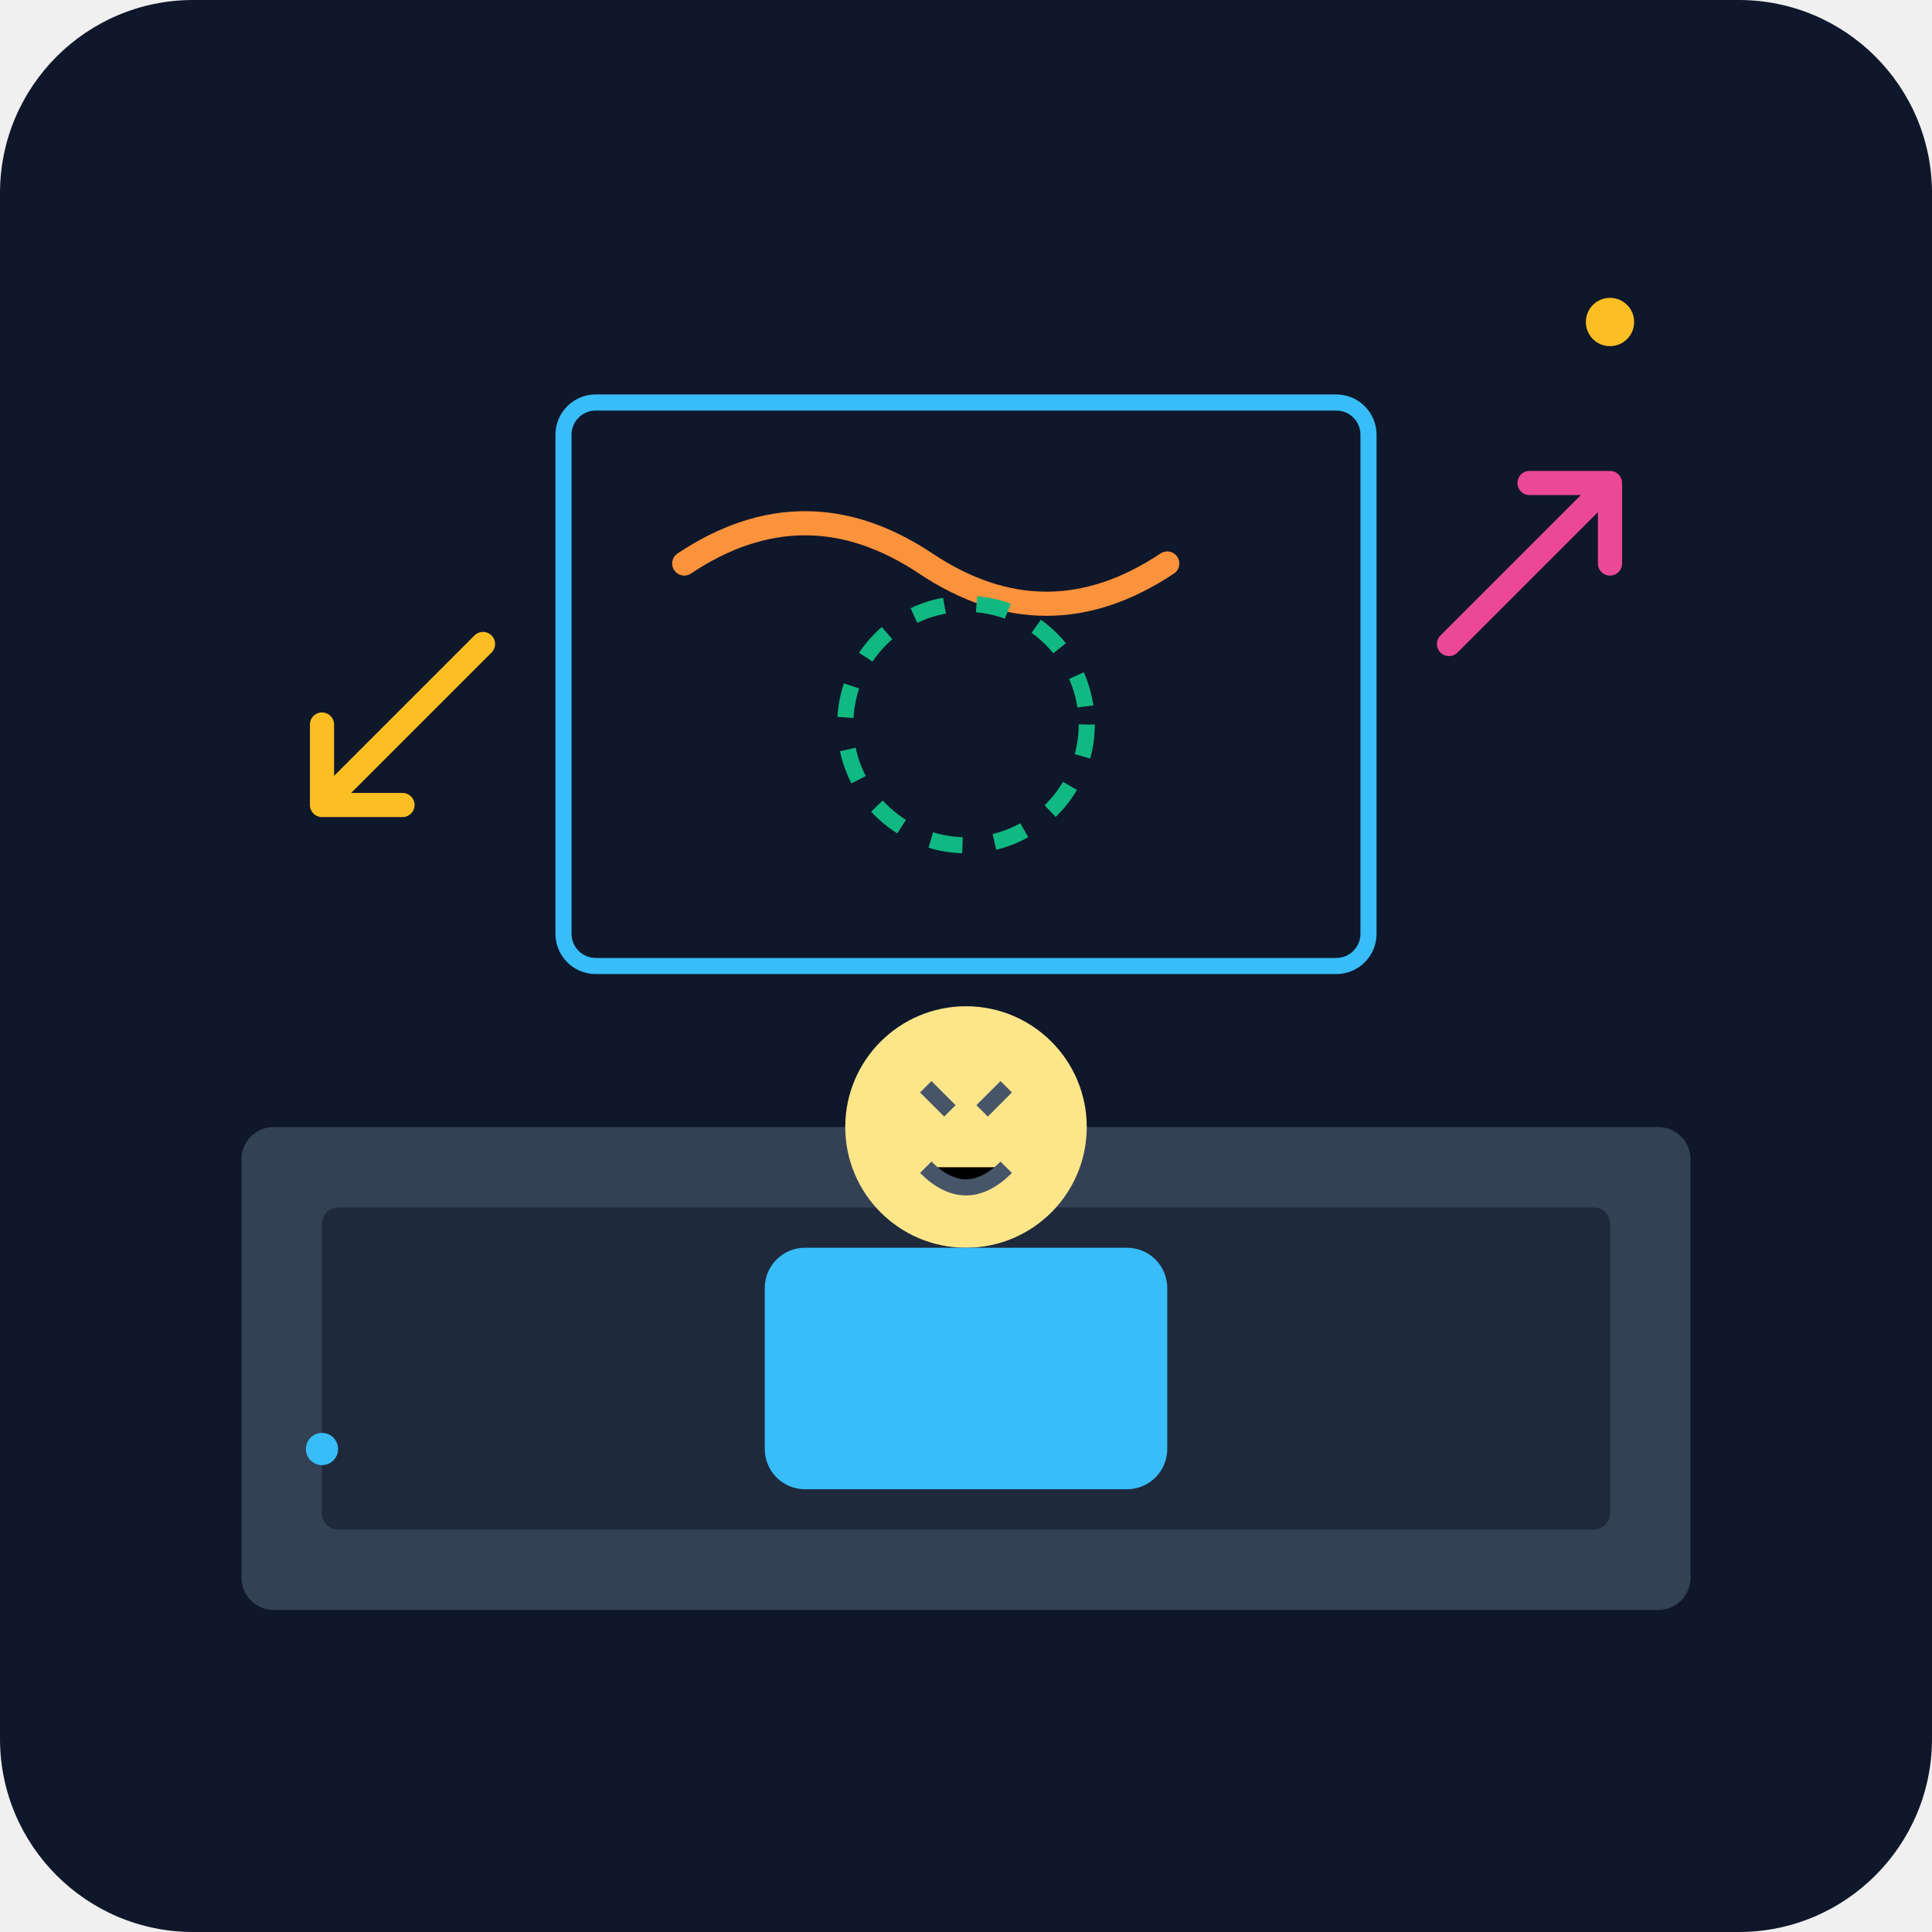
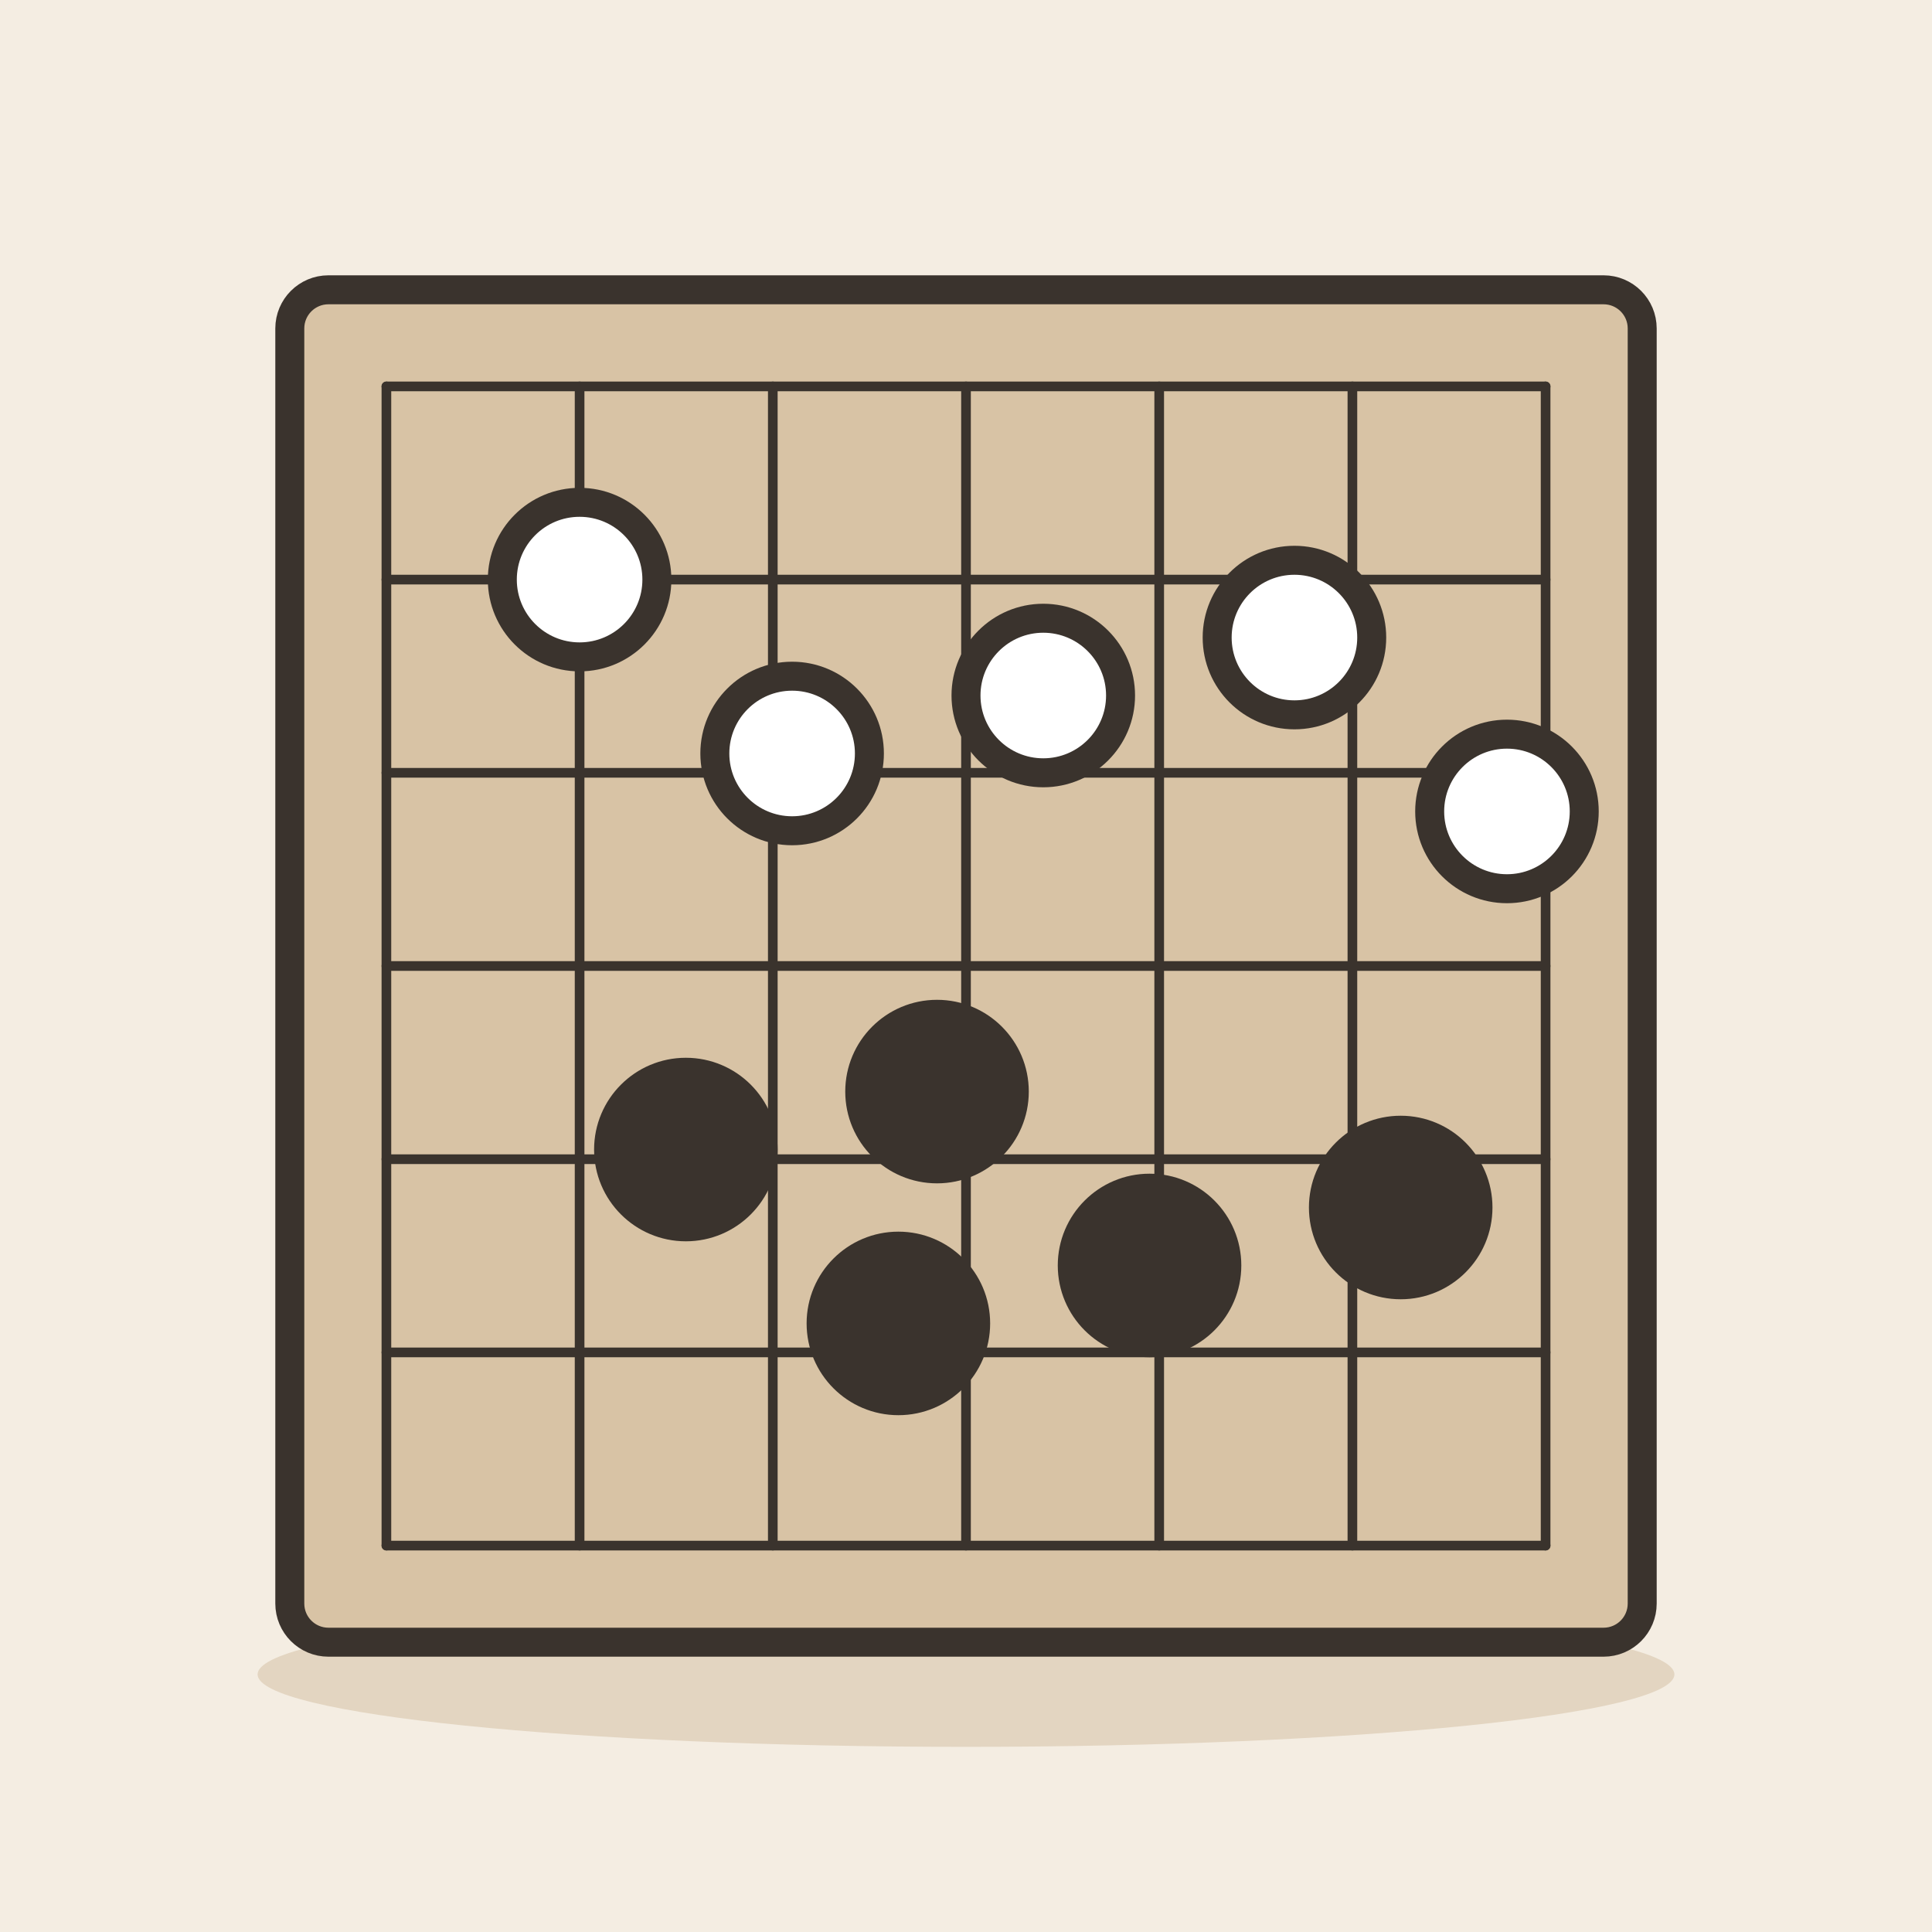
- <svg xmlns="http://www.w3.org/2000/svg" viewBox="0 0 240 240">
-   <defs>
-     <linearGradient id="bg" x1="0" y1="0" x2="0" y2="240">
-       <stop offset="0%" stop-color="#0f172a" />
-       <stop offset="100%" stop-color="#1e293b" />
-     </linearGradient>
-   </defs>
-   <rect width="240" height="240" rx="24" fill="url(#bg)" />
-   <rect x="30" y="140" width="180" height="60" rx="4" fill="#334155" />
-   <rect x="40" y="150" width="160" height="40" rx="2" fill="#1e293b" />
-   <rect x="70" y="50" width="100" height="70" rx="4" fill="#0f172a" stroke="#38bdf8" stroke-width="2" />
-   <path d="M85 70 Q 100 60 115 70 T 145 70" fill="none" stroke="#fb923c" stroke-width="3" stroke-linecap="round" />
-   <circle cx="120" cy="90" r="15" fill="none" stroke="#10b981" stroke-width="2" stroke-dasharray="4 4" />
-   <g transform="translate(120, 160)">
-     <circle cx="0" cy="-20" r="15" fill="#fde68a" />
-     <path d="M-5 -25 L-2 -22 M5 -25 L2 -22" stroke="#475569" stroke-width="2" />
-     <path d="M-5 -15 Q 0 -10 5 -15" stroke="#475569" stroke-width="2" />
-     <rect x="-25" y="-5" width="50" height="30" rx="5" fill="#38bdf8" />
+ <svg xmlns="http://www.w3.org/2000/svg" viewBox="0 0 240 240" data-style="editorial">
+   <rect width="240" height="240" fill="#F4EDE2" />
+   <ellipse cx="120" cy="208" rx="88" ry="9" fill="#E3D5C1" />
+   <g transform="translate(120 120) scale(1.2 1.2)">
+     <rect x="-70" y="-70" width="140" height="140" rx="4" fill="#D8C3A5" stroke="#3A332D" stroke-width="3" stroke-linecap="round" stroke-linejoin="round" />
+     <path d="M-60 -60L60 -60" stroke="#3A332D" stroke-width="1" stroke-linecap="round" fill="none" />
+     <path d="M-60 -60L-60 60" stroke="#3A332D" stroke-width="1" stroke-linecap="round" fill="none" />
+     <path d="M-60 -40L60 -40" stroke="#3A332D" stroke-width="1" stroke-linecap="round" fill="none" />
+     <path d="M-40 -60L-40 60" stroke="#3A332D" stroke-width="1" stroke-linecap="round" fill="none" />
+     <path d="M-60 -20L60 -20" stroke="#3A332D" stroke-width="1" stroke-linecap="round" fill="none" />
+     <path d="M-20 -60L-20 60" stroke="#3A332D" stroke-width="1" stroke-linecap="round" fill="none" />
+     <path d="M-60 0L60 0" stroke="#3A332D" stroke-width="1" stroke-linecap="round" fill="none" />
+     <path d="M0 -60L0 60" stroke="#3A332D" stroke-width="1" stroke-linecap="round" fill="none" />
+     <path d="M-60 20L60 20" stroke="#3A332D" stroke-width="1" stroke-linecap="round" fill="none" />
+     <path d="M20 -60L20 60" stroke="#3A332D" stroke-width="1" stroke-linecap="round" fill="none" />
+     <path d="M-60 40L60 40" stroke="#3A332D" stroke-width="1" stroke-linecap="round" fill="none" />
+     <path d="M40 -60L40 60" stroke="#3A332D" stroke-width="1" stroke-linecap="round" fill="none" />
+     <path d="M-60 60L60 60" stroke="#3A332D" stroke-width="1" stroke-linecap="round" fill="none" />
+     <path d="M60 -60L60 60" stroke="#3A332D" stroke-width="1" stroke-linecap="round" fill="none" />
+     <circle cx="-40" cy="-40" r="8" fill="#FFFFFF" stroke="#3A332D" stroke-width="3" stroke-linecap="round" stroke-linejoin="round" />
+     <circle cx="-3" cy="13" r="8" fill="#3A332D" stroke="#3A332D" stroke-width="3" stroke-linecap="round" stroke-linejoin="round" />
+     <circle cx="34" cy="-34" r="8" fill="#FFFFFF" stroke="#3A332D" stroke-width="3" stroke-linecap="round" stroke-linejoin="round" />
+     <circle cx="-29" cy="19" r="8" fill="#3A332D" stroke="#3A332D" stroke-width="3" stroke-linecap="round" stroke-linejoin="round" />
+     <circle cx="8" cy="-28" r="8" fill="#FFFFFF" stroke="#3A332D" stroke-width="3" stroke-linecap="round" stroke-linejoin="round" />
+     <circle cx="45" cy="25" r="8" fill="#3A332D" stroke="#3A332D" stroke-width="3" stroke-linecap="round" stroke-linejoin="round" />
+     <circle cx="-18" cy="-22" r="8" fill="#FFFFFF" stroke="#3A332D" stroke-width="3" stroke-linecap="round" stroke-linejoin="round" />
+     <circle cx="19" cy="31" r="8" fill="#3A332D" stroke="#3A332D" stroke-width="3" stroke-linecap="round" stroke-linejoin="round" />
+     <circle cx="56" cy="-16" r="8" fill="#FFFFFF" stroke="#3A332D" stroke-width="3" stroke-linecap="round" stroke-linejoin="round" />
+     <circle cx="-7" cy="37" r="8" fill="#3A332D" stroke="#3A332D" stroke-width="3" stroke-linecap="round" stroke-linejoin="round" />
  </g>
-   <path d="M180 80 L200 60 M200 60 L190 60 M200 60 L200 70" stroke="#ec4899" stroke-width="3" stroke-linecap="round" stroke-linejoin="round" />
-   <path d="M60 80 L40 100 M40 100 L50 100 M40 100 L40 90" stroke="#fbbf24" stroke-width="3" stroke-linecap="round" stroke-linejoin="round" />
-   <circle cx="200" cy="40" r="3" fill="#fbbf24" />
-   <circle cx="40" cy="180" r="2" fill="#38bdf8" />
</svg>
